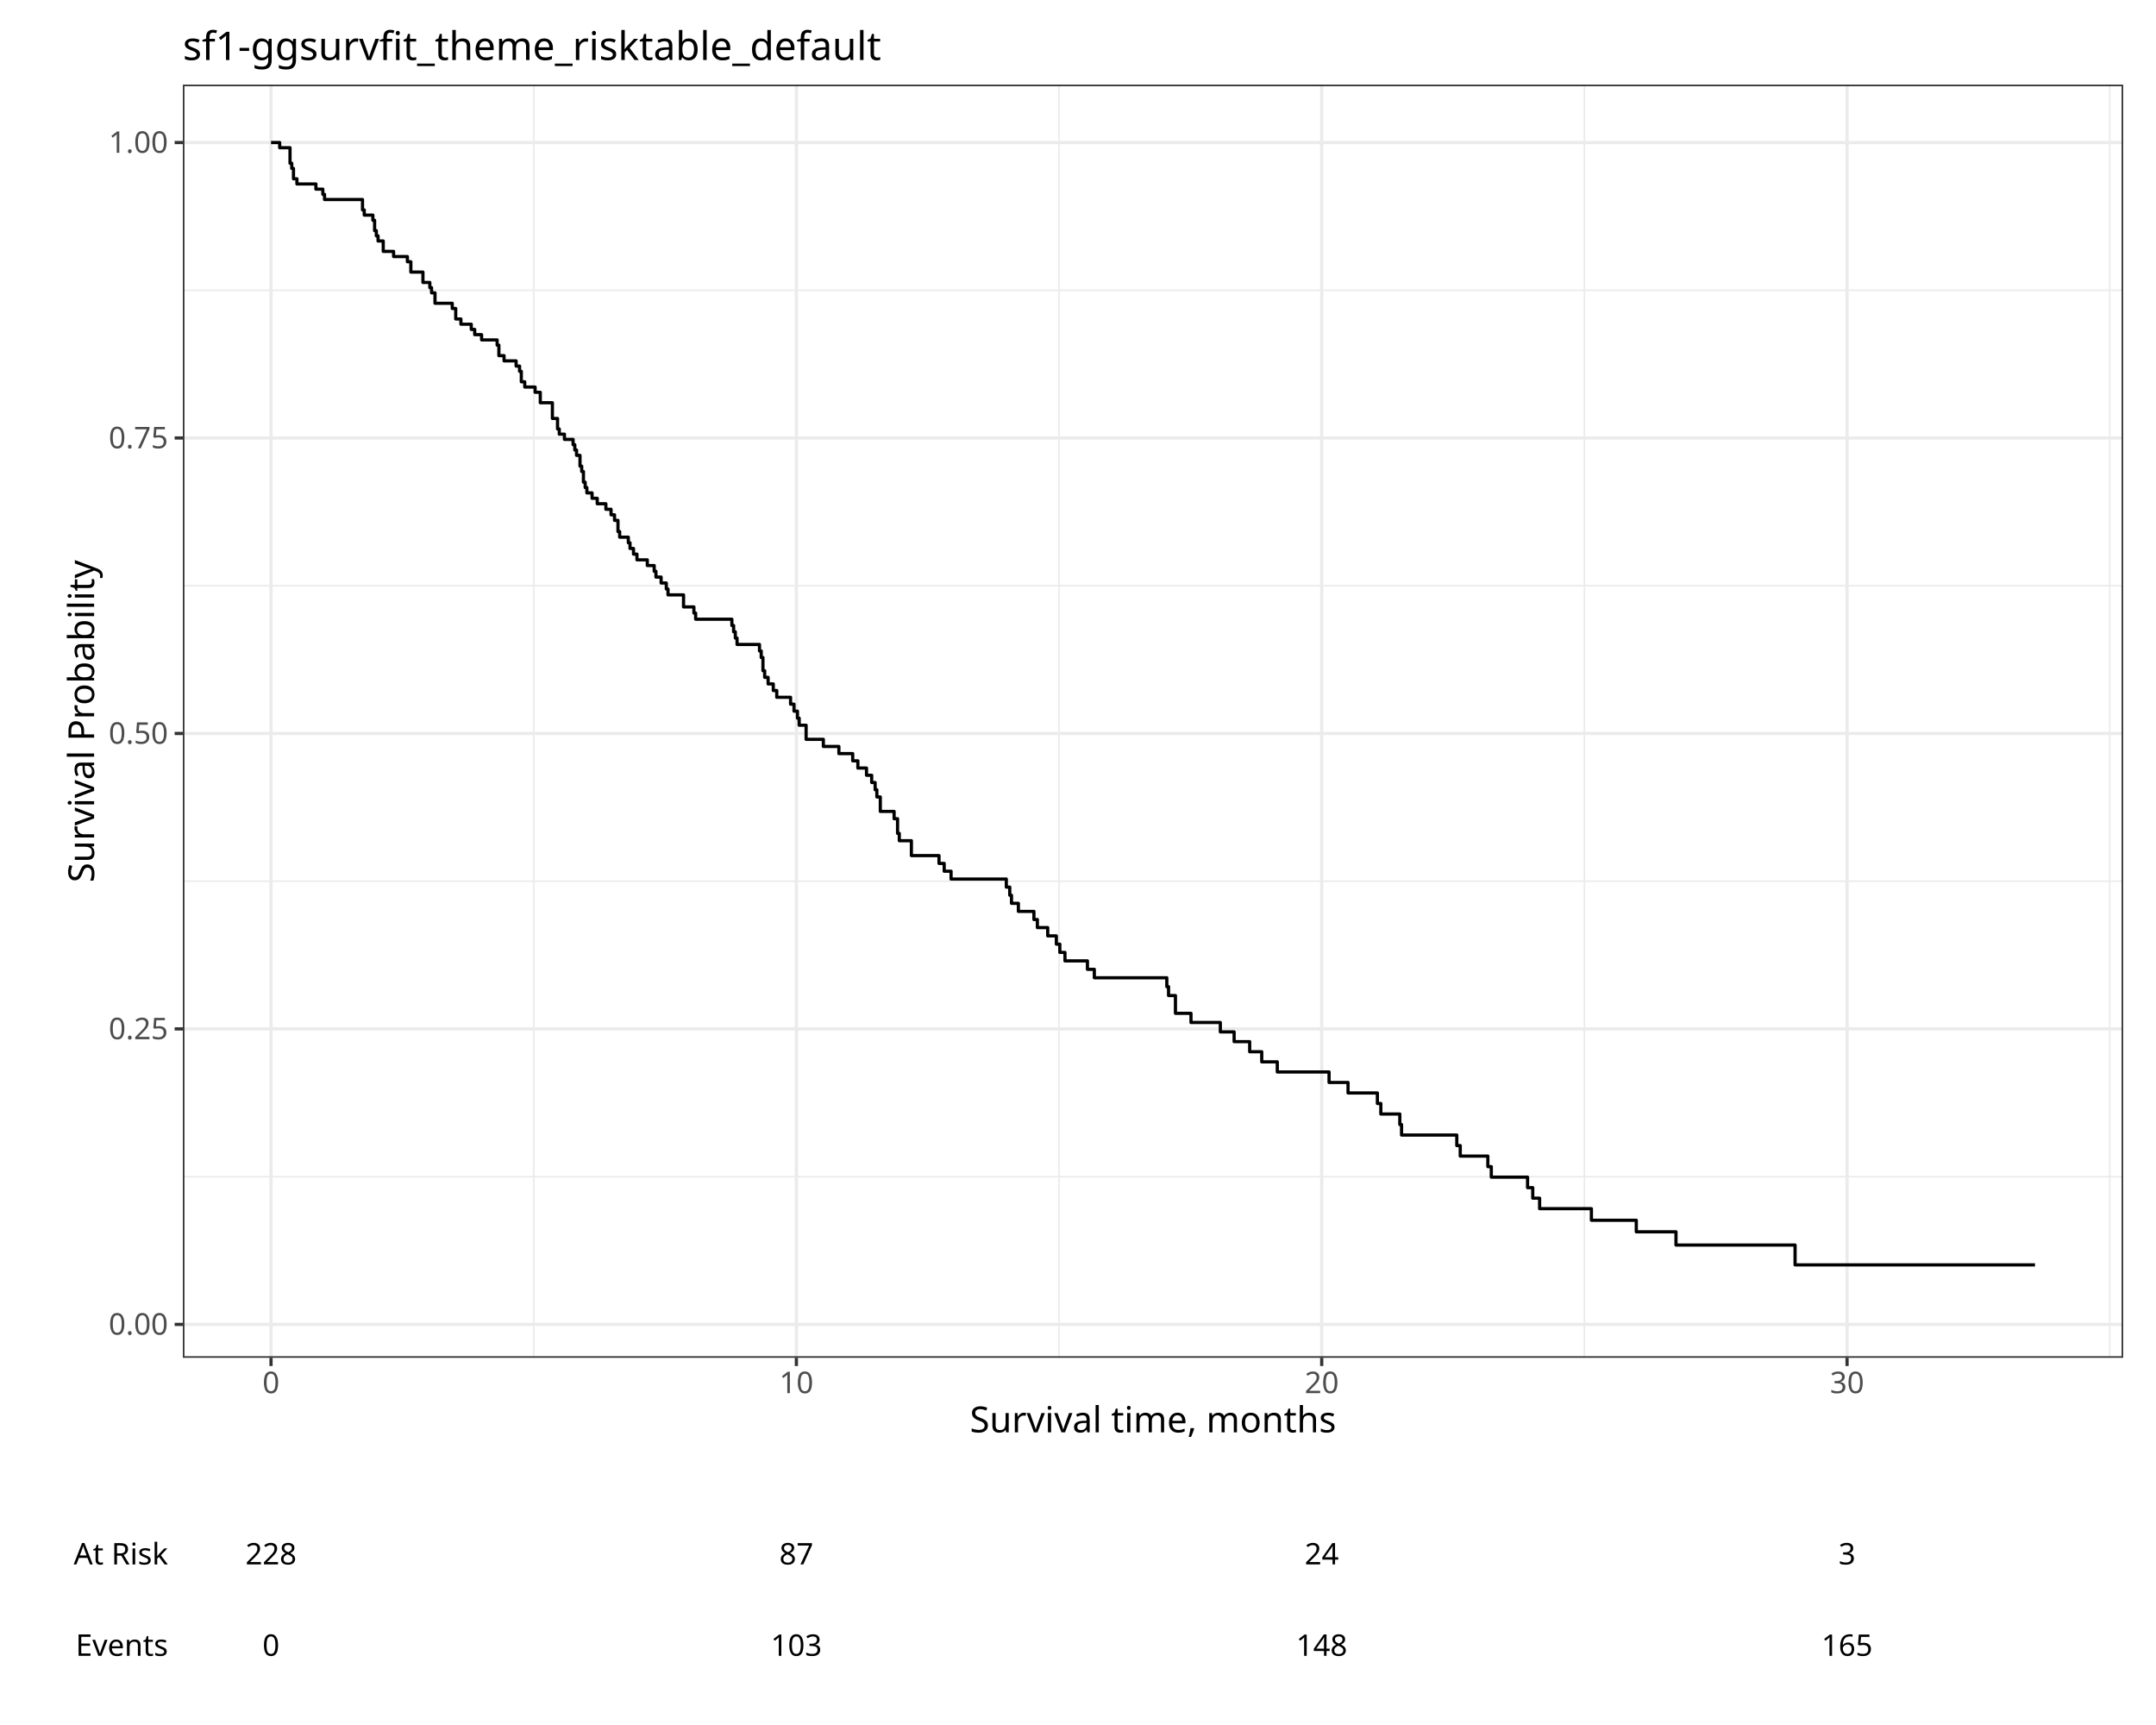
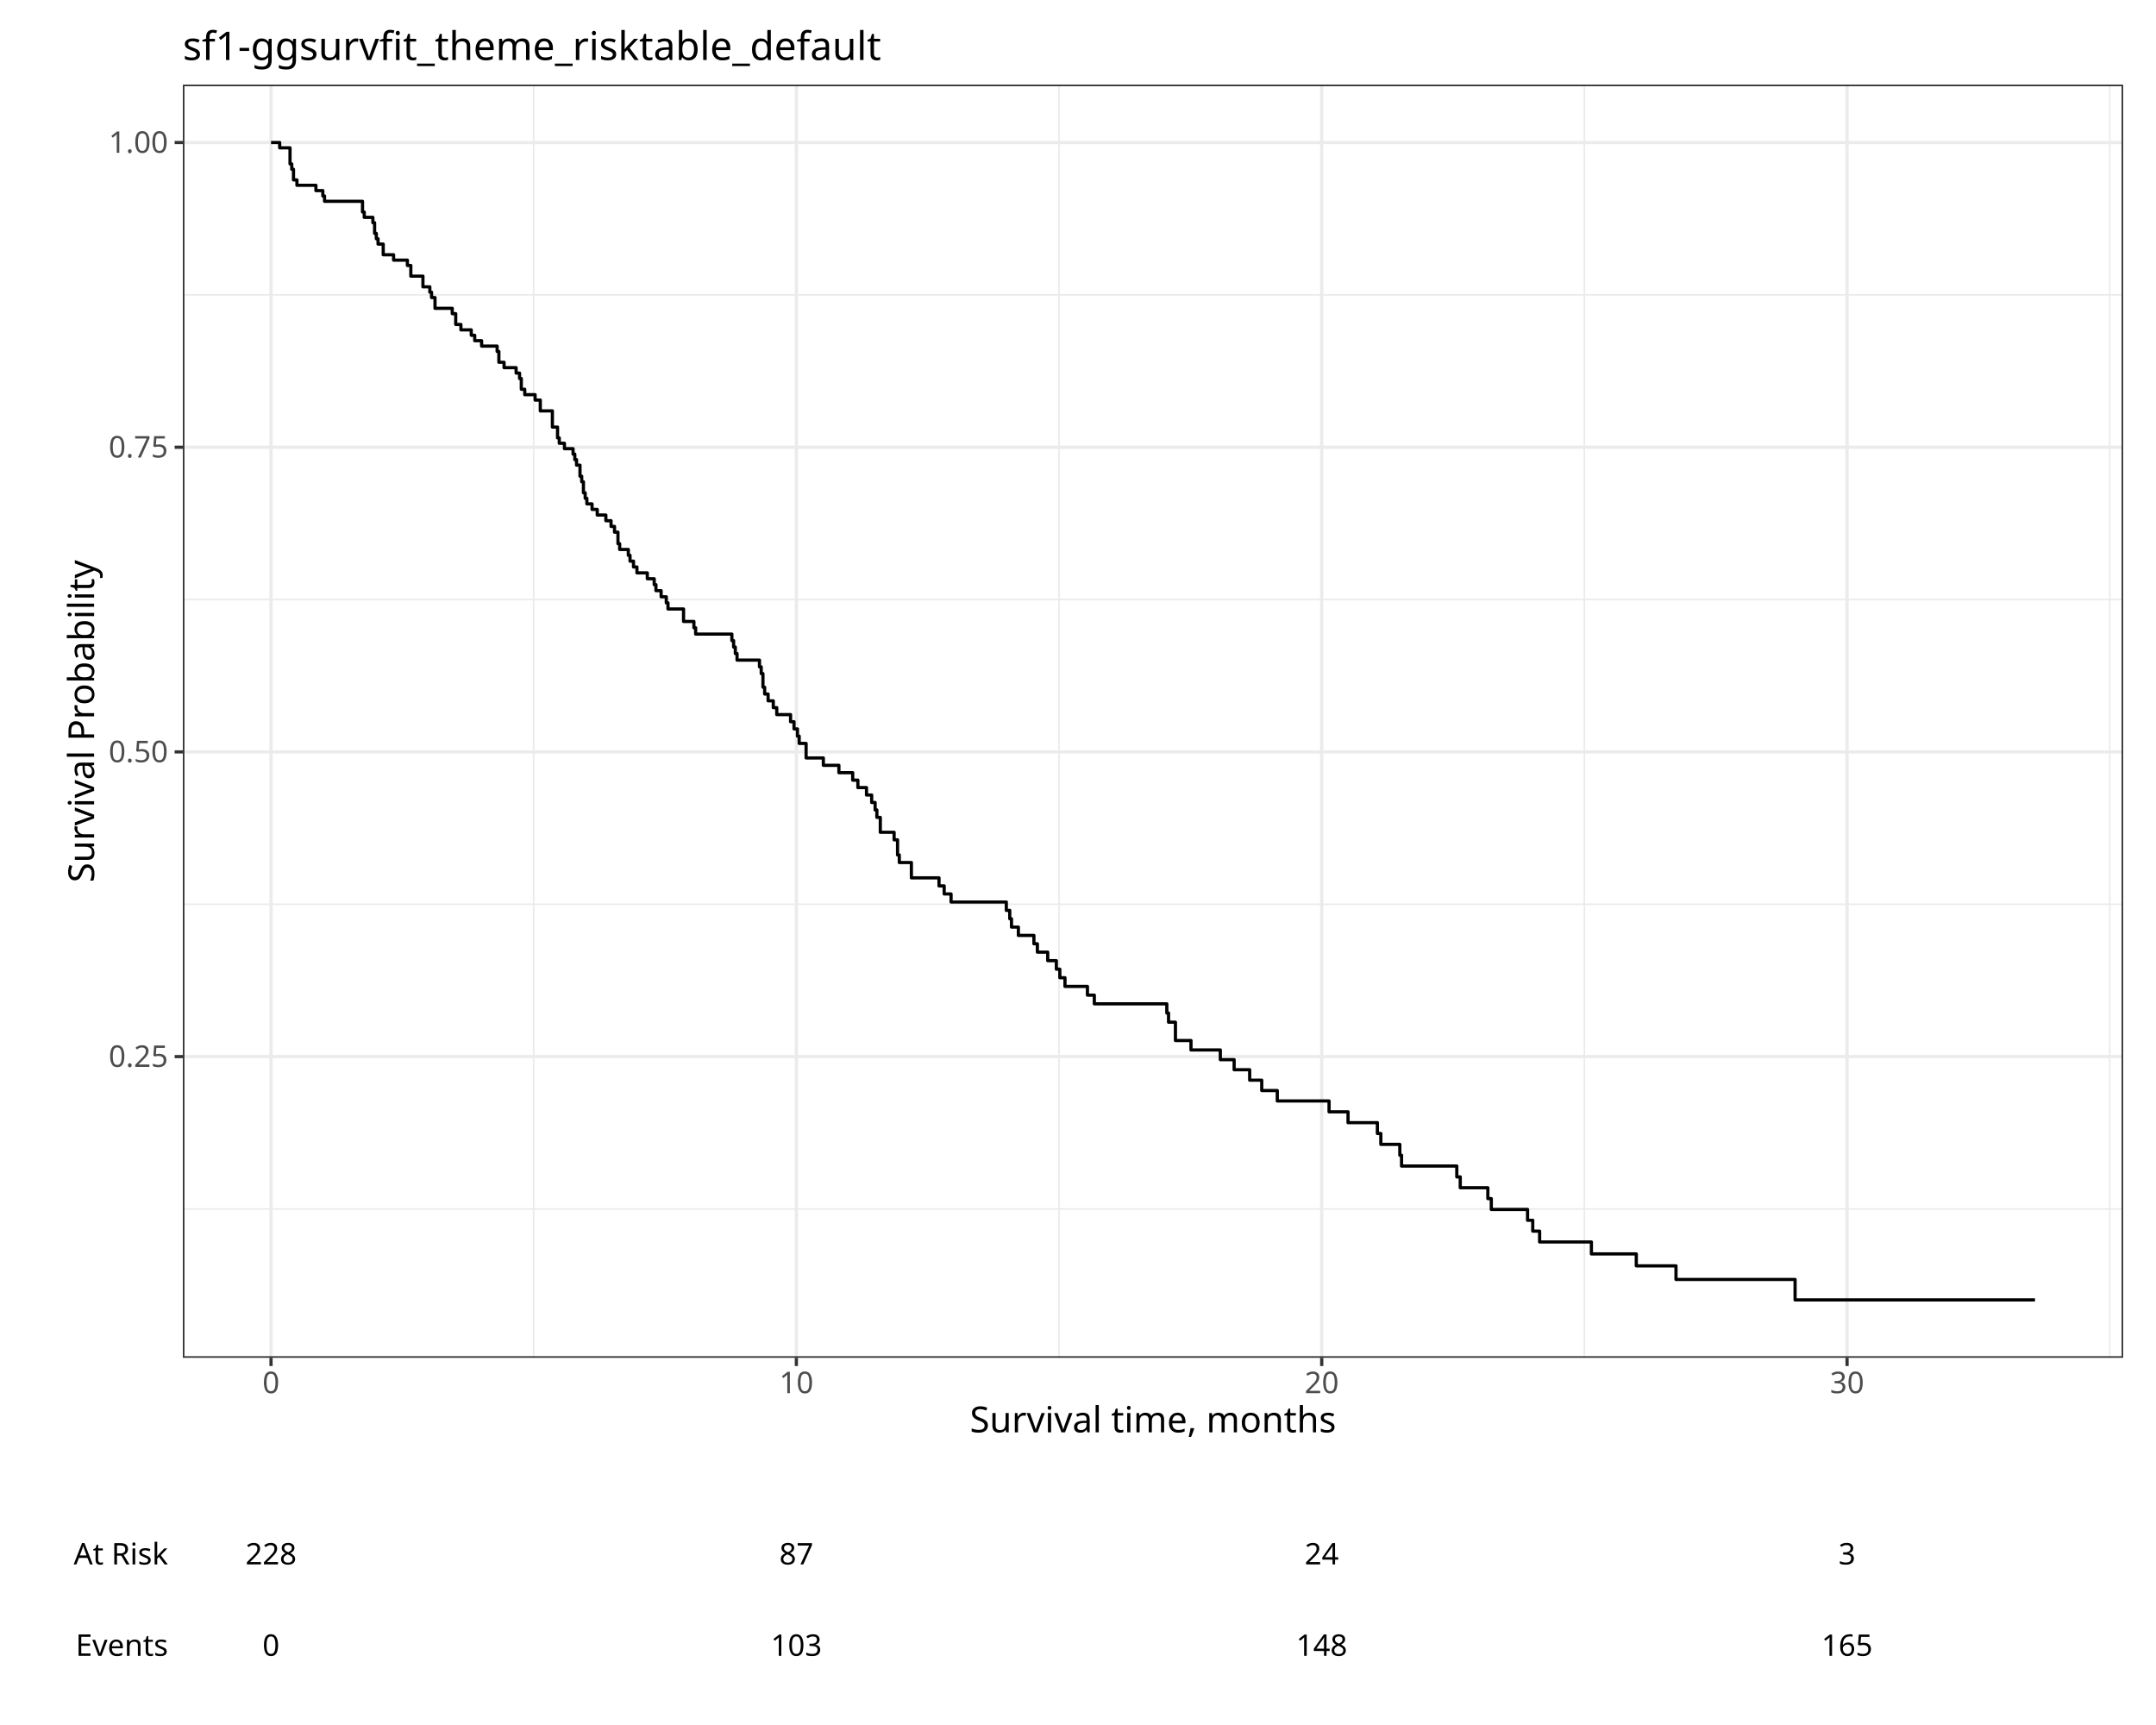
<svg xmlns="http://www.w3.org/2000/svg" class="svglite" data-engine-version="2.0" width="720.00pt" height="576.00pt" viewBox="0 0 720.00 576.00">
  <defs>
    <style type="text/css">
    .svglite line, .svglite polyline, .svglite polygon, .svglite path, .svglite rect, .svglite circle {
      fill: none;
      stroke: #000000;
      stroke-linecap: round;
      stroke-linejoin: round;
      stroke-miterlimit: 10.00;
    }
  </style>
  </defs>
  <rect width="100%" height="100%" style="stroke: none; fill: #FFFFFF;" />
  <defs>
    <clipPath id="cpMC4wMHw3MjAuMDB8MC4wMHw1NzYuMDA=">
      <rect x="0.00" y="0.00" width="720.00" height="576.00" />
    </clipPath>
  </defs>
  <g clip-path="url(#cpMC4wMHw3MjAuMDB8MC4wMHw1NzYuMDA=)">
    <rect x="0.00" y="0.00" width="720.00" height="576.00" style="stroke-width: 1.07; stroke: #FFFFFF; fill: #FFFFFF;" />
  </g>
  <defs>
    <clipPath id="cpNS40OHw3MTQuNTJ8NS40OHw0ODYuMjU=">
      <rect x="5.48" y="5.48" width="709.04" height="480.77" />
    </clipPath>
  </defs>
  <g clip-path="url(#cpNS40OHw3MTQuNTJ8NS40OHw0ODYuMjU=)">
    <rect x="5.48" y="5.48" width="709.04" height="480.77" style="stroke-width: 1.07; stroke: #FFFFFF; fill: #FFFFFF;" />
  </g>
  <g clip-path="url(#cpMC4wMHw3MjAuMDB8MC4wMHw1NzYuMDA=)">
</g>
  <defs>
    <clipPath id="cpNS40OHw3MTQuNTJ8NDg2LjI1fDU3MC41Mg==">
      <rect x="5.48" y="486.25" width="709.04" height="84.28" />
    </clipPath>
  </defs>
  <g clip-path="url(#cpNS40OHw3MTQuNTJ8NDg2LjI1fDU3MC41Mg==)">
    <rect x="5.48" y="486.25" width="709.04" height="84.28" style="stroke-width: 1.07; stroke: #FFFFFF; fill: #FFFFFF;" />
  </g>
  <g clip-path="url(#cpMC4wMHw3MjAuMDB8MC4wMHw1NzYuMDA=)">
</g>
  <defs>
    <clipPath id="cpMTAuOTZ8NzA5LjA0fDEwLjk2fDQ4MC43Nw==">
      <rect x="10.96" y="10.96" width="698.08" height="469.81" />
    </clipPath>
  </defs>
  <g clip-path="url(#cpMTAuOTZ8NzA5LjA0fDEwLjk2fDQ4MC43Nw==)">
</g>
  <g clip-path="url(#cpMC4wMHw3MjAuMDB8MC4wMHw1NzYuMDA=)">
</g>
  <g clip-path="url(#cpNS40OHw3MTQuNTJ8NS40OHw0ODYuMjU=)">
    <rect x="5.48" y="5.48" width="709.04" height="480.77" style="stroke-width: 1.07; stroke: #FFFFFF; fill: #FFFFFF;" />
  </g>
  <defs>
    <clipPath id="cpNjEuMDZ8NzA5LjA0fDI4LjI2fDQ1My4zOQ==">
      <rect x="61.06" y="28.26" width="647.98" height="425.12" />
    </clipPath>
  </defs>
  <g clip-path="url(#cpNjEuMDZ8NzA5LjA0fDI4LjI2fDQ1My4zOQ==)">
    <rect x="61.06" y="28.26" width="647.98" height="425.12" style="stroke-width: 1.07; stroke: none; fill: #FFFFFF;" />
-     <polyline points="61.06,392.90 709.04,392.90 " style="stroke-width: 0.53; stroke: #EBEBEB; stroke-linecap: butt;" />
-     <polyline points="61.06,294.24 709.04,294.24 " style="stroke-width: 0.53; stroke: #EBEBEB; stroke-linecap: butt;" />
-     <polyline points="61.06,195.58 709.04,195.58 " style="stroke-width: 0.53; stroke: #EBEBEB; stroke-linecap: butt;" />
-     <polyline points="61.06,96.92 709.04,96.92 " style="stroke-width: 0.53; stroke: #EBEBEB; stroke-linecap: butt;" />
+     <polyline points="61.06,403.68 709.04,403.68 " style="stroke-width: 0.53; stroke: #EBEBEB; stroke-linecap: butt;" />
+     <polyline points="61.06,301.94 709.04,301.94 " style="stroke-width: 0.53; stroke: #EBEBEB; stroke-linecap: butt;" />
+     <polyline points="61.06,200.20 709.04,200.20 " style="stroke-width: 0.53; stroke: #EBEBEB; stroke-linecap: butt;" />
+     <polyline points="61.06,98.46 709.04,98.46 " style="stroke-width: 0.53; stroke: #EBEBEB; stroke-linecap: butt;" />
    <polyline points="178.23,453.39 178.23,28.26 " style="stroke-width: 0.53; stroke: #EBEBEB; stroke-linecap: butt;" />
    <polyline points="353.67,453.39 353.67,28.26 " style="stroke-width: 0.53; stroke: #EBEBEB; stroke-linecap: butt;" />
    <polyline points="529.11,453.39 529.11,28.26 " style="stroke-width: 0.53; stroke: #EBEBEB; stroke-linecap: butt;" />
    <polyline points="704.55,453.39 704.55,28.26 " style="stroke-width: 0.53; stroke: #EBEBEB; stroke-linecap: butt;" />
-     <polyline points="61.06,442.23 709.04,442.23 " style="stroke-width: 1.07; stroke: #EBEBEB; stroke-linecap: butt;" />
-     <polyline points="61.06,343.57 709.04,343.57 " style="stroke-width: 1.07; stroke: #EBEBEB; stroke-linecap: butt;" />
-     <polyline points="61.06,244.91 709.04,244.91 " style="stroke-width: 1.07; stroke: #EBEBEB; stroke-linecap: butt;" />
-     <polyline points="61.06,146.25 709.04,146.25 " style="stroke-width: 1.07; stroke: #EBEBEB; stroke-linecap: butt;" />
+     <polyline points="61.06,352.81 709.04,352.81 " style="stroke-width: 1.07; stroke: #EBEBEB; stroke-linecap: butt;" />
+     <polyline points="61.06,251.07 709.04,251.07 " style="stroke-width: 1.07; stroke: #EBEBEB; stroke-linecap: butt;" />
+     <polyline points="61.06,149.33 709.04,149.33 " style="stroke-width: 1.07; stroke: #EBEBEB; stroke-linecap: butt;" />
    <polyline points="61.06,47.59 709.04,47.59 " style="stroke-width: 1.07; stroke: #EBEBEB; stroke-linecap: butt;" />
    <polyline points="90.51,453.39 90.51,28.26 " style="stroke-width: 1.07; stroke: #EBEBEB; stroke-linecap: butt;" />
    <polyline points="265.95,453.39 265.95,28.26 " style="stroke-width: 1.07; stroke: #EBEBEB; stroke-linecap: butt;" />
    <polyline points="441.39,453.39 441.39,28.26 " style="stroke-width: 1.07; stroke: #EBEBEB; stroke-linecap: butt;" />
    <polyline points="616.83,453.39 616.83,28.26 " style="stroke-width: 1.07; stroke: #EBEBEB; stroke-linecap: butt;" />
-     <polyline points="90.51,47.59 93.40,47.59 93.40,49.32 96.85,49.32 96.85,54.51 97.43,54.51 97.43,56.24 98.01,56.24 98.01,59.70 99.16,59.70 99.16,61.43 105.50,61.43 105.50,63.16 107.81,63.16 107.81,64.90 108.38,64.90 108.38,66.63 121.06,66.63 121.06,70.09 121.64,70.09 121.64,71.82 124.52,71.82 124.52,73.55 125.10,73.55 125.10,77.01 125.67,77.01 125.67,78.74 126.25,78.74 126.25,80.47 127.98,80.47 127.98,83.94 131.44,83.94 131.44,85.67 136.05,85.67 136.05,87.40 137.20,87.40 137.20,90.86 141.24,90.86 141.24,94.32 143.54,94.32 143.54,96.05 144.12,96.05 144.12,97.79 145.27,97.79 145.27,101.27 151.03,101.27 151.03,103.01 152.19,103.01 152.19,106.51 153.92,106.51 153.92,108.26 157.38,108.26 157.38,110.00 158.53,110.00 158.53,111.75 160.83,111.75 160.83,113.50 166.02,113.50 166.02,115.25 166.60,115.25 166.60,118.75 168.33,118.75 168.33,120.50 172.36,120.50 172.36,122.24 173.51,122.24 173.51,123.99 174.09,123.99 174.09,127.49 175.24,127.49 175.24,129.24 178.70,129.24 178.70,130.99 180.43,130.99 180.43,134.48 184.47,134.48 184.47,139.73 186.19,139.73 186.19,143.23 186.77,143.23 186.77,144.97 188.50,144.97 188.50,146.72 190.23,146.72 190.23,146.72 190.81,146.72 190.81,146.72 191.38,146.72 191.38,148.49 191.96,148.49 191.96,150.27 192.54,150.27 192.54,152.05 193.69,152.05 193.69,155.64 194.26,155.64 194.26,157.43 194.84,157.43 194.84,161.01 195.42,161.01 195.42,162.80 195.99,162.80 195.99,164.59 197.15,164.59 197.15,164.59 197.72,164.59 197.72,166.39 198.88,166.39 198.88,166.39 199.45,166.39 199.45,168.21 200.60,168.21 200.60,168.21 201.18,168.21 201.18,168.21 202.33,168.21 202.33,170.05 203.49,170.05 203.49,170.05 204.06,170.05 204.06,171.90 205.22,171.90 205.22,173.76 206.37,173.76 206.37,177.49 206.94,177.49 206.94,179.36 207.52,179.36 207.52,179.36 209.83,179.36 209.83,181.25 210.40,181.25 210.40,183.14 211.56,183.14 211.56,185.03 212.13,185.03 212.13,185.03 212.71,185.03 212.71,186.94 216.17,186.94 216.17,188.84 217.90,188.84 217.90,188.84 218.47,188.84 218.47,190.76 219.05,190.76 219.05,192.69 219.63,192.69 219.63,192.69 220.20,192.69 220.20,192.69 220.78,192.69 220.78,194.67 222.51,194.67 222.51,196.66 223.08,196.66 223.08,198.64 225.97,198.64 225.97,198.64 227.12,198.64 227.12,198.64 228.27,198.64 228.27,202.66 228.85,202.66 228.85,202.66 230.58,202.66 230.58,202.66 231.73,202.66 231.73,204.71 232.31,204.71 232.31,206.76 235.76,206.76 235.76,206.76 239.80,206.76 239.80,206.76 243.83,206.76 243.83,206.76 244.41,206.76 244.41,208.86 244.99,208.86 244.99,210.96 245.56,210.96 245.56,213.06 246.14,213.06 246.14,215.19 247.29,215.19 247.29,215.19 249.60,215.19 249.60,215.19 251.33,215.19 251.33,215.19 253.63,215.19 253.63,217.37 254.21,217.37 254.21,219.55 254.79,219.55 254.79,223.96 255.36,223.96 255.36,226.17 256.51,226.17 256.51,228.37 258.24,228.37 258.24,230.58 258.82,230.58 258.82,230.58 259.40,230.58 259.40,232.83 261.13,232.83 261.13,232.83 263.43,232.83 263.43,232.83 264.01,232.83 264.01,235.13 265.16,235.13 265.16,237.46 266.31,237.46 266.31,239.81 266.89,239.81 266.89,242.16 269.20,242.16 269.20,246.87 272.08,246.87 272.08,246.87 274.96,246.87 274.96,249.25 280.15,249.25 280.15,251.64 281.88,251.64 281.88,251.64 284.76,251.64 284.76,254.05 286.49,254.05 286.49,256.46 289.37,256.46 289.37,258.87 291.10,258.87 291.10,261.29 292.25,261.29 292.25,263.70 292.83,263.70 292.83,266.11 293.98,266.11 293.98,270.94 295.71,270.94 295.71,270.94 298.59,270.94 298.59,273.38 299.74,273.38 299.74,278.28 300.32,278.28 300.32,280.72 304.36,280.72 304.36,285.69 307.24,285.69 307.24,285.69 310.70,285.69 310.70,285.69 311.85,285.69 311.85,285.69 313.58,285.69 313.58,288.30 315.31,288.30 315.31,290.91 317.61,290.91 317.61,293.52 323.38,293.52 323.38,293.52 328.56,293.52 328.56,293.52 336.06,293.52 336.06,296.22 337.21,296.22 337.21,298.93 337.79,298.93 337.79,301.63 340.09,301.63 340.09,304.33 345.28,304.33 345.28,307.04 346.43,307.04 346.43,309.74 349.89,309.74 349.89,312.50 352.77,312.50 352.77,315.26 353.93,315.26 353.93,318.02 354.50,318.02 354.50,318.02 355.65,318.02 355.65,320.85 363.15,320.85 363.15,323.67 365.45,323.67 365.45,326.49 385.05,326.49 385.05,326.49 389.66,326.49 389.66,329.46 390.24,329.46 390.24,332.43 392.54,332.43 392.54,338.36 395.43,338.36 395.43,338.36 397.73,338.36 397.73,341.42 403.50,341.42 403.50,341.42 407.53,341.42 407.53,344.57 408.11,344.57 408.11,344.57 412.14,344.57 412.14,347.82 412.72,347.82 412.72,347.82 417.33,347.82 417.33,351.19 421.36,351.19 421.36,354.56 426.55,354.56 426.55,357.94 429.43,357.94 429.43,357.94 443.84,357.94 443.84,361.45 450.18,361.45 450.18,364.96 459.98,364.96 459.98,368.47 461.13,368.47 461.13,371.98 467.47,371.98 467.47,375.50 468.05,375.50 468.05,379.01 486.50,379.01 486.50,382.52 487.65,382.52 487.65,386.03 496.87,386.03 496.87,389.55 498.02,389.55 498.02,393.06 510.13,393.06 510.13,396.57 511.86,396.57 511.86,400.08 514.16,400.08 514.16,403.59 517.04,403.59 517.04,403.59 531.45,403.59 531.45,407.46 546.44,407.46 546.44,411.32 555.09,411.32 555.09,411.32 559.70,411.32 559.70,415.74 563.73,415.74 563.73,415.74 574.68,415.74 574.68,415.74 599.47,415.74 599.47,422.36 646.73,422.36 646.73,422.36 672.67,422.36 672.67,422.36 679.59,422.36 679.59,422.36 " style="stroke-width: 1.07; stroke-linecap: butt;" />
+     <polyline points="90.51,47.59 93.40,47.59 93.40,49.37 96.85,49.37 96.85,54.73 97.43,54.73 97.43,56.51 98.01,56.51 98.01,60.08 99.16,60.08 99.16,61.87 105.50,61.87 105.50,63.65 107.81,63.65 107.81,65.44 108.38,65.44 108.38,67.22 121.06,67.22 121.06,70.79 121.64,70.79 121.64,72.58 124.52,72.58 124.52,74.36 125.10,74.36 125.10,77.93 125.67,77.93 125.67,79.72 126.25,79.72 126.25,81.50 127.98,81.50 127.98,85.07 131.44,85.07 131.44,86.86 136.05,86.86 136.05,88.64 137.20,88.64 137.20,92.21 141.24,92.21 141.24,95.78 143.54,95.78 143.54,97.56 144.12,97.56 144.12,99.36 145.27,99.36 145.27,102.95 151.03,102.95 151.03,104.74 152.19,104.74 152.19,108.35 153.92,108.35 153.92,110.15 157.38,110.15 157.38,111.95 158.53,111.95 158.53,113.76 160.83,113.76 160.83,115.56 166.02,115.56 166.02,117.36 166.60,117.36 166.60,120.97 168.33,120.97 168.33,122.77 172.36,122.77 172.36,124.58 173.51,124.58 173.51,126.38 174.09,126.38 174.09,129.98 175.24,129.98 175.24,131.79 178.70,131.79 178.70,133.59 180.43,133.59 180.43,137.20 184.47,137.20 184.47,142.61 186.19,142.61 186.19,146.21 186.77,146.21 186.77,148.02 188.50,148.02 188.50,149.82 190.23,149.82 190.23,149.82 190.81,149.82 190.81,149.82 191.38,149.82 191.38,151.64 191.96,151.64 191.96,153.48 192.54,153.48 192.54,155.32 193.69,155.32 193.69,159.01 194.26,159.01 194.26,160.86 194.84,160.86 194.84,164.55 195.42,164.55 195.42,166.40 195.99,166.40 195.99,168.25 197.15,168.25 197.15,168.25 197.72,168.25 197.72,170.10 198.88,170.10 198.88,170.10 199.45,170.10 199.45,171.98 200.60,171.98 200.60,171.98 201.18,171.98 201.18,171.98 202.33,171.98 202.33,173.87 203.49,173.87 203.49,173.87 204.06,173.87 204.06,175.78 205.22,175.78 205.22,177.70 206.37,177.70 206.37,181.55 206.94,181.55 206.94,183.47 207.52,183.47 207.52,183.47 209.83,183.47 209.83,185.42 210.40,185.42 210.40,187.37 211.56,187.37 211.56,189.32 212.13,189.32 212.13,189.32 212.71,189.32 212.71,191.29 216.17,191.29 216.17,193.25 217.90,193.25 217.90,193.25 218.47,193.25 218.47,195.23 219.05,195.23 219.05,197.23 219.63,197.23 219.63,197.23 220.20,197.23 220.20,197.23 220.78,197.23 220.78,199.27 222.51,199.27 222.51,201.31 223.08,201.31 223.08,203.35 225.97,203.35 225.97,203.35 227.12,203.35 227.12,203.35 228.27,203.35 228.27,207.51 228.85,207.51 228.85,207.51 230.58,207.51 230.58,207.51 231.73,207.51 231.73,209.62 232.31,209.62 232.31,211.73 235.76,211.73 235.76,211.73 239.80,211.73 239.80,211.73 243.83,211.73 243.83,211.73 244.41,211.73 244.41,213.90 244.99,213.90 244.99,216.06 245.56,216.06 245.56,218.23 246.14,218.23 246.14,220.42 247.29,220.42 247.29,220.42 249.60,220.42 249.60,220.42 251.33,220.42 251.33,220.42 253.63,220.42 253.63,222.67 254.21,222.67 254.21,224.92 254.79,224.92 254.79,229.47 255.36,229.47 255.36,231.74 256.51,231.74 256.51,234.02 258.24,234.02 258.24,236.29 258.82,236.29 258.82,236.29 259.40,236.29 259.40,238.61 261.13,238.61 261.13,238.61 263.43,238.61 263.43,238.61 264.01,238.61 264.01,240.99 265.16,240.99 265.16,243.39 266.31,243.39 266.31,245.81 266.89,245.81 266.89,248.24 269.20,248.24 269.20,253.09 272.08,253.09 272.08,253.09 274.96,253.09 274.96,255.55 280.15,255.55 280.15,258.01 281.88,258.01 281.88,258.01 284.76,258.01 284.76,260.50 286.49,260.50 286.49,262.98 289.37,262.98 289.37,265.47 291.10,265.47 291.10,267.96 292.25,267.96 292.25,270.45 292.83,270.45 292.83,272.94 293.98,272.94 293.98,277.91 295.71,277.91 295.71,277.91 298.59,277.91 298.59,280.43 299.74,280.43 299.74,285.48 300.32,285.48 300.32,288.01 304.36,288.01 304.36,293.13 307.24,293.13 307.24,293.13 310.70,293.13 310.70,293.13 311.85,293.13 311.85,293.13 313.58,293.13 313.58,295.82 315.31,295.82 315.31,298.51 317.61,298.51 317.61,301.20 323.38,301.20 323.38,301.20 328.56,301.20 328.56,301.20 336.06,301.20 336.06,303.99 337.21,303.99 337.21,306.78 337.79,306.78 337.79,309.57 340.09,309.57 340.09,312.35 345.28,312.35 345.28,315.14 346.43,315.14 346.43,317.93 349.89,317.93 349.89,320.78 352.77,320.78 352.77,323.62 353.93,323.62 353.93,326.47 354.50,326.47 354.50,326.47 355.65,326.47 355.65,329.38 363.15,329.38 363.15,332.29 365.45,332.29 365.45,335.20 385.05,335.20 385.05,335.20 389.66,335.20 389.66,338.26 390.24,338.26 390.24,341.32 392.54,341.32 392.54,347.44 395.43,347.44 395.43,347.44 397.73,347.44 397.73,350.59 403.50,350.59 403.50,350.59 407.53,350.59 407.53,353.84 408.11,353.84 408.11,353.84 412.14,353.84 412.14,357.20 412.72,357.20 412.72,357.20 417.33,357.20 417.33,360.68 421.36,360.68 421.36,364.15 426.55,364.15 426.55,367.63 429.43,367.63 429.43,367.63 443.84,367.63 443.84,371.25 450.18,371.25 450.18,374.87 459.98,374.87 459.98,378.49 461.13,378.49 461.13,382.12 467.47,382.12 467.47,385.74 468.05,385.74 468.05,389.36 486.50,389.36 486.50,392.98 487.65,392.98 487.65,396.60 496.87,396.60 496.87,400.23 498.02,400.23 498.02,403.85 510.13,403.85 510.13,407.47 511.86,407.47 511.86,411.09 514.16,411.09 514.16,414.71 517.04,414.71 517.04,414.71 531.45,414.71 531.45,418.70 546.44,418.70 546.44,422.68 555.09,422.68 555.09,422.68 559.70,422.68 559.70,427.23 563.73,427.23 563.73,427.23 574.68,427.23 574.68,427.23 599.47,427.23 599.47,434.06 646.73,434.06 646.73,434.06 672.67,434.06 672.67,434.06 679.59,434.06 679.59,434.06 " style="stroke-width: 1.07; stroke-linecap: butt;" />
    <rect x="61.06" y="28.26" width="647.98" height="425.12" style="stroke-width: 1.07; stroke: #333333;" />
  </g>
  <g clip-path="url(#cpNS40OHw3MTQuNTJ8NS40OHw0ODYuMjU=)">
</g>
  <g clip-path="url(#cpMC4wMHw3MjAuMDB8MC4wMHw1NzYuMDA=)">
</g>
  <g clip-path="url(#cpNS40OHw3MTQuNTJ8NS40OHw0ODYuMjU=)">
</g>
  <g clip-path="url(#cpMC4wMHw3MjAuMDB8MC4wMHw1NzYuMDA=)">
</g>
  <g clip-path="url(#cpNS40OHw3MTQuNTJ8NS40OHw0ODYuMjU=)">
</g>
  <g clip-path="url(#cpMC4wMHw3MjAuMDB8MC4wMHw1NzYuMDA=)">
</g>
  <g clip-path="url(#cpNS40OHw3MTQuNTJ8NS40OHw0ODYuMjU=)">
</g>
  <g clip-path="url(#cpMC4wMHw3MjAuMDB8MC4wMHw1NzYuMDA=)">
</g>
  <g clip-path="url(#cpNS40OHw3MTQuNTJ8NS40OHw0ODYuMjU=)">
</g>
  <g clip-path="url(#cpMC4wMHw3MjAuMDB8MC4wMHw1NzYuMDA=)">
</g>
  <g clip-path="url(#cpNS40OHw3MTQuNTJ8NS40OHw0ODYuMjU=)">
</g>
  <g clip-path="url(#cpMC4wMHw3MjAuMDB8MC4wMHw1NzYuMDA=)">
-     <text x="56.13" y="445.67" text-anchor="end" style="font-size: 10.00px; fill: #4D4D4D; font-family: sans;" textLength="19.46px" lengthAdjust="spacingAndGlyphs">0.00</text>
-     <text x="56.13" y="347.01" text-anchor="end" style="font-size: 10.00px; fill: #4D4D4D; font-family: sans;" textLength="19.46px" lengthAdjust="spacingAndGlyphs">0.25</text>
-     <text x="56.13" y="248.35" text-anchor="end" style="font-size: 10.00px; fill: #4D4D4D; font-family: sans;" textLength="19.46px" lengthAdjust="spacingAndGlyphs">0.50</text>
-     <text x="56.13" y="149.69" text-anchor="end" style="font-size: 10.00px; fill: #4D4D4D; font-family: sans;" textLength="19.46px" lengthAdjust="spacingAndGlyphs">0.75</text>
+     <text x="56.13" y="356.25" text-anchor="end" style="font-size: 10.00px; fill: #4D4D4D; font-family: sans;" textLength="19.46px" lengthAdjust="spacingAndGlyphs">0.25</text>
+     <text x="56.13" y="254.51" text-anchor="end" style="font-size: 10.00px; fill: #4D4D4D; font-family: sans;" textLength="19.46px" lengthAdjust="spacingAndGlyphs">0.50</text>
+     <text x="56.13" y="152.77" text-anchor="end" style="font-size: 10.00px; fill: #4D4D4D; font-family: sans;" textLength="19.46px" lengthAdjust="spacingAndGlyphs">0.75</text>
    <text x="56.13" y="51.03" text-anchor="end" style="font-size: 10.00px; fill: #4D4D4D; font-family: sans;" textLength="19.46px" lengthAdjust="spacingAndGlyphs">1.00</text>
-     <polyline points="58.32,442.23 61.06,442.23 " style="stroke-width: 1.07; stroke: #333333; stroke-linecap: butt;" />
-     <polyline points="58.32,343.57 61.06,343.57 " style="stroke-width: 1.07; stroke: #333333; stroke-linecap: butt;" />
-     <polyline points="58.32,244.91 61.06,244.91 " style="stroke-width: 1.07; stroke: #333333; stroke-linecap: butt;" />
-     <polyline points="58.32,146.25 61.06,146.25 " style="stroke-width: 1.07; stroke: #333333; stroke-linecap: butt;" />
+     <polyline points="58.32,352.81 61.06,352.81 " style="stroke-width: 1.07; stroke: #333333; stroke-linecap: butt;" />
+     <polyline points="58.32,251.07 61.06,251.07 " style="stroke-width: 1.07; stroke: #333333; stroke-linecap: butt;" />
+     <polyline points="58.32,149.33 61.06,149.33 " style="stroke-width: 1.07; stroke: #333333; stroke-linecap: butt;" />
    <polyline points="58.32,47.59 61.06,47.59 " style="stroke-width: 1.07; stroke: #333333; stroke-linecap: butt;" />
  </g>
  <g clip-path="url(#cpNS40OHw3MTQuNTJ8NS40OHw0ODYuMjU=)">
</g>
  <g clip-path="url(#cpMC4wMHw3MjAuMDB8MC4wMHw1NzYuMDA=)">
</g>
  <g clip-path="url(#cpNS40OHw3MTQuNTJ8NS40OHw0ODYuMjU=)">
</g>
  <g clip-path="url(#cpMC4wMHw3MjAuMDB8MC4wMHw1NzYuMDA=)">
    <polyline points="90.51,456.13 90.51,453.39 " style="stroke-width: 1.07; stroke: #333333; stroke-linecap: butt;" />
    <polyline points="265.95,456.13 265.95,453.39 " style="stroke-width: 1.07; stroke: #333333; stroke-linecap: butt;" />
    <polyline points="441.39,456.13 441.39,453.39 " style="stroke-width: 1.07; stroke: #333333; stroke-linecap: butt;" />
    <polyline points="616.83,456.13 616.83,453.39 " style="stroke-width: 1.07; stroke: #333333; stroke-linecap: butt;" />
    <text x="90.51" y="465.20" text-anchor="middle" style="font-size: 10.00px; fill: #4D4D4D; font-family: sans;" textLength="5.56px" lengthAdjust="spacingAndGlyphs">0</text>
    <text x="265.95" y="465.20" text-anchor="middle" style="font-size: 10.00px; fill: #4D4D4D; font-family: sans;" textLength="11.12px" lengthAdjust="spacingAndGlyphs">10</text>
    <text x="441.39" y="465.20" text-anchor="middle" style="font-size: 10.00px; fill: #4D4D4D; font-family: sans;" textLength="11.12px" lengthAdjust="spacingAndGlyphs">20</text>
    <text x="616.83" y="465.20" text-anchor="middle" style="font-size: 10.00px; fill: #4D4D4D; font-family: sans;" textLength="11.12px" lengthAdjust="spacingAndGlyphs">30</text>
  </g>
  <g clip-path="url(#cpNS40OHw3MTQuNTJ8NS40OHw0ODYuMjU=)">
</g>
  <g clip-path="url(#cpMC4wMHw3MjAuMDB8MC4wMHw1NzYuMDA=)">
</g>
  <g clip-path="url(#cpNS40OHw3MTQuNTJ8NS40OHw0ODYuMjU=)">
</g>
  <g clip-path="url(#cpMC4wMHw3MjAuMDB8MC4wMHw1NzYuMDA=)">
    <text x="385.05" y="478.27" text-anchor="middle" style="font-size: 12.00px; font-family: sans;" textLength="114.72px" lengthAdjust="spacingAndGlyphs">Survival time, months</text>
  </g>
  <g clip-path="url(#cpNS40OHw3MTQuNTJ8NS40OHw0ODYuMjU=)">
</g>
  <g clip-path="url(#cpMC4wMHw3MjAuMDB8MC4wMHw1NzYuMDA=)">
    <text transform="translate(31.43,240.83) rotate(-90)" text-anchor="middle" style="font-size: 12.00px; font-family: sans;" textLength="102.05px" lengthAdjust="spacingAndGlyphs">Survival Probability</text>
  </g>
  <g clip-path="url(#cpNS40OHw3MTQuNTJ8NS40OHw0ODYuMjU=)">
</g>
  <g clip-path="url(#cpMC4wMHw3MjAuMDB8MC4wMHw1NzYuMDA=)">
</g>
  <g clip-path="url(#cpNS40OHw3MTQuNTJ8NS40OHw0ODYuMjU=)">
</g>
  <g clip-path="url(#cpMC4wMHw3MjAuMDB8MC4wMHw1NzYuMDA=)">
</g>
  <g clip-path="url(#cpNS40OHw3MTQuNTJ8NS40OHw0ODYuMjU=)">
</g>
  <g clip-path="url(#cpMC4wMHw3MjAuMDB8MC4wMHw1NzYuMDA=)">
    <text x="61.06" y="20.04" style="font-size: 13.20px; font-family: sans;" textLength="219.42px" lengthAdjust="spacingAndGlyphs">sf1-ggsurvfit_theme_risktable_default</text>
  </g>
  <g clip-path="url(#cpNS40OHw3MTQuNTJ8NS40OHw0ODYuMjU=)">
</g>
  <g clip-path="url(#cpMC4wMHw3MjAuMDB8MC4wMHw1NzYuMDA=)">
</g>
  <g clip-path="url(#cpNS40OHw3MTQuNTJ8NS40OHw0ODYuMjU=)">
</g>
  <g clip-path="url(#cpMC4wMHw3MjAuMDB8MC4wMHw1NzYuMDA=)">
</g>
  <g clip-path="url(#cpNS40OHw3MTQuNTJ8NS40OHw0ODYuMjU=)">
</g>
  <g clip-path="url(#cpMC4wMHw3MjAuMDB8MC4wMHw1NzYuMDA=)">
</g>
  <defs>
    <clipPath id="cpMTAuOTZ8NzA5LjA0fDEwLjk2fDEwLjk2">
      <rect x="10.96" y="10.96" width="698.08" height="0.00" />
    </clipPath>
  </defs>
  <g clip-path="url(#cpMTAuOTZ8NzA5LjA0fDEwLjk2fDEwLjk2)">
</g>
  <g clip-path="url(#cpMC4wMHw3MjAuMDB8MC4wMHw1NzYuMDA=)">
</g>
  <g clip-path="url(#cpMTAuOTZ8NzA5LjA0fDEwLjk2fDEwLjk2)">
</g>
  <g clip-path="url(#cpMC4wMHw3MjAuMDB8MC4wMHw1NzYuMDA=)">
</g>
  <defs>
    <clipPath id="cpMTAuOTZ8NzA5LjA0fDQ4MC43N3w0ODAuNzc=">
      <rect x="10.96" y="480.77" width="698.08" height="0.00" />
    </clipPath>
  </defs>
  <g clip-path="url(#cpMTAuOTZ8NzA5LjA0fDQ4MC43N3w0ODAuNzc=)">
</g>
  <g clip-path="url(#cpMC4wMHw3MjAuMDB8MC4wMHw1NzYuMDA=)">
</g>
  <defs>
    <clipPath id="cpMTAuOTZ8NzA5LjA0fDQ5MS43Mnw1NjUuMDQ=">
      <rect x="10.96" y="491.72" width="698.08" height="73.32" />
    </clipPath>
  </defs>
  <g clip-path="url(#cpMTAuOTZ8NzA5LjA0fDQ5MS43Mnw1NjUuMDQ=)">
</g>
  <g clip-path="url(#cpMC4wMHw3MjAuMDB8MC4wMHw1NzYuMDA=)">
</g>
  <g clip-path="url(#cpNS40OHw3MTQuNTJ8NDg2LjI1fDU3MC41Mg==)">
    <rect x="5.48" y="486.25" width="709.04" height="84.28" style="stroke-width: 1.07; stroke: #FFFFFF; fill: #FFFFFF;" />
  </g>
  <defs>
    <clipPath id="cpNjEuMDZ8NzA5LjA0fDUwMC42NXw1NjcuNzg=">
      <rect x="61.06" y="500.65" width="647.98" height="67.14" />
    </clipPath>
  </defs>
  <g clip-path="url(#cpNjEuMDZ8NzA5LjA0fDUwMC42NXw1NjcuNzg=)">
    <rect x="61.06" y="500.65" width="647.98" height="67.14" style="stroke-width: 1.07; stroke: none; fill: #FFFFFF;" />
    <text x="90.51" y="552.90" text-anchor="middle" style="font-size: 9.96px; font-family: sans;" textLength="5.54px" lengthAdjust="spacingAndGlyphs">0</text>
    <text x="90.51" y="522.38" text-anchor="middle" style="font-size: 9.96px; font-family: sans;" textLength="16.62px" lengthAdjust="spacingAndGlyphs">228</text>
    <text x="265.95" y="552.90" text-anchor="middle" style="font-size: 9.96px; font-family: sans;" textLength="16.62px" lengthAdjust="spacingAndGlyphs">103</text>
    <text x="265.95" y="522.38" text-anchor="middle" style="font-size: 9.96px; font-family: sans;" textLength="11.08px" lengthAdjust="spacingAndGlyphs">87</text>
    <text x="441.39" y="552.90" text-anchor="middle" style="font-size: 9.96px; font-family: sans;" textLength="16.62px" lengthAdjust="spacingAndGlyphs">148</text>
    <text x="441.39" y="522.38" text-anchor="middle" style="font-size: 9.96px; font-family: sans;" textLength="11.08px" lengthAdjust="spacingAndGlyphs">24</text>
    <text x="616.83" y="552.90" text-anchor="middle" style="font-size: 9.96px; font-family: sans;" textLength="16.62px" lengthAdjust="spacingAndGlyphs">165</text>
    <text x="616.83" y="522.38" text-anchor="middle" style="font-size: 9.96px; font-family: sans;" textLength="5.54px" lengthAdjust="spacingAndGlyphs">3</text>
  </g>
  <g clip-path="url(#cpNS40OHw3MTQuNTJ8NDg2LjI1fDU3MC41Mg==)">
</g>
  <g clip-path="url(#cpMC4wMHw3MjAuMDB8MC4wMHw1NzYuMDA=)">
</g>
  <g clip-path="url(#cpNS40OHw3MTQuNTJ8NDg2LjI1fDU3MC41Mg==)">
</g>
  <g clip-path="url(#cpMC4wMHw3MjAuMDB8MC4wMHw1NzYuMDA=)">
</g>
  <g clip-path="url(#cpNS40OHw3MTQuNTJ8NDg2LjI1fDU3MC41Mg==)">
</g>
  <g clip-path="url(#cpMC4wMHw3MjAuMDB8MC4wMHw1NzYuMDA=)">
</g>
  <g clip-path="url(#cpNS40OHw3MTQuNTJ8NDg2LjI1fDU3MC41Mg==)">
</g>
  <g clip-path="url(#cpMC4wMHw3MjAuMDB8MC4wMHw1NzYuMDA=)">
</g>
  <g clip-path="url(#cpNS40OHw3MTQuNTJ8NDg2LjI1fDU3MC41Mg==)">
</g>
  <g clip-path="url(#cpMC4wMHw3MjAuMDB8MC4wMHw1NzYuMDA=)">
</g>
  <g clip-path="url(#cpNS40OHw3MTQuNTJ8NDg2LjI1fDU3MC41Mg==)">
</g>
  <g clip-path="url(#cpMC4wMHw3MjAuMDB8MC4wMHw1NzYuMDA=)">
    <text x="56.13" y="552.91" text-anchor="end" style="font-size: 10.00px; font-family: sans;" textLength="30.58px" lengthAdjust="spacingAndGlyphs">Events</text>
    <text x="56.13" y="522.40" text-anchor="end" style="font-size: 10.00px; font-family: sans;" textLength="31.68px" lengthAdjust="spacingAndGlyphs">At Risk</text>
  </g>
  <g clip-path="url(#cpNS40OHw3MTQuNTJ8NDg2LjI1fDU3MC41Mg==)">
</g>
  <g clip-path="url(#cpMC4wMHw3MjAuMDB8MC4wMHw1NzYuMDA=)">
</g>
  <g clip-path="url(#cpNS40OHw3MTQuNTJ8NDg2LjI1fDU3MC41Mg==)">
</g>
  <g clip-path="url(#cpMC4wMHw3MjAuMDB8MC4wMHw1NzYuMDA=)">
</g>
  <g clip-path="url(#cpNS40OHw3MTQuNTJ8NDg2LjI1fDU3MC41Mg==)">
</g>
  <g clip-path="url(#cpMC4wMHw3MjAuMDB8MC4wMHw1NzYuMDA=)">
</g>
  <g clip-path="url(#cpNS40OHw3MTQuNTJ8NDg2LjI1fDU3MC41Mg==)">
</g>
  <g clip-path="url(#cpMC4wMHw3MjAuMDB8MC4wMHw1NzYuMDA=)">
</g>
  <g clip-path="url(#cpNS40OHw3MTQuNTJ8NDg2LjI1fDU3MC41Mg==)">
</g>
  <g clip-path="url(#cpMC4wMHw3MjAuMDB8MC4wMHw1NzYuMDA=)">
</g>
  <g clip-path="url(#cpNS40OHw3MTQuNTJ8NDg2LjI1fDU3MC41Mg==)">
</g>
  <g clip-path="url(#cpMC4wMHw3MjAuMDB8MC4wMHw1NzYuMDA=)">
</g>
  <g clip-path="url(#cpNS40OHw3MTQuNTJ8NDg2LjI1fDU3MC41Mg==)">
</g>
  <g clip-path="url(#cpMC4wMHw3MjAuMDB8MC4wMHw1NzYuMDA=)">
</g>
  <g clip-path="url(#cpNS40OHw3MTQuNTJ8NDg2LjI1fDU3MC41Mg==)">
</g>
  <g clip-path="url(#cpMC4wMHw3MjAuMDB8MC4wMHw1NzYuMDA=)">
</g>
  <g clip-path="url(#cpNS40OHw3MTQuNTJ8NDg2LjI1fDU3MC41Mg==)">
</g>
  <g clip-path="url(#cpMC4wMHw3MjAuMDB8MC4wMHw1NzYuMDA=)">
</g>
  <g clip-path="url(#cpNS40OHw3MTQuNTJ8NDg2LjI1fDU3MC41Mg==)">
</g>
  <g clip-path="url(#cpMC4wMHw3MjAuMDB8MC4wMHw1NzYuMDA=)">
</g>
  <g clip-path="url(#cpNS40OHw3MTQuNTJ8NDg2LjI1fDU3MC41Mg==)">
</g>
  <g clip-path="url(#cpMC4wMHw3MjAuMDB8MC4wMHw1NzYuMDA=)">
</g>
  <defs>
    <clipPath id="cpMTAuOTZ8NzA5LjA0fDQ5MS43Mnw0OTEuNzI=">
      <rect x="10.96" y="491.72" width="698.08" height="0.00" />
    </clipPath>
  </defs>
  <g clip-path="url(#cpMTAuOTZ8NzA5LjA0fDQ5MS43Mnw0OTEuNzI=)">
</g>
  <g clip-path="url(#cpMC4wMHw3MjAuMDB8MC4wMHw1NzYuMDA=)">
</g>
  <g clip-path="url(#cpMTAuOTZ8NzA5LjA0fDQ5MS43Mnw0OTEuNzI=)">
</g>
  <g clip-path="url(#cpMC4wMHw3MjAuMDB8MC4wMHw1NzYuMDA=)">
</g>
  <defs>
    <clipPath id="cpMTAuOTZ8NzA5LjA0fDU2NS4wNHw1NjUuMDQ=">
      <rect x="10.96" y="565.04" width="698.08" height="0.00" />
    </clipPath>
  </defs>
  <g clip-path="url(#cpMTAuOTZ8NzA5LjA0fDU2NS4wNHw1NjUuMDQ=)">
</g>
  <g clip-path="url(#cpMC4wMHw3MjAuMDB8MC4wMHw1NzYuMDA=)">
</g>
</svg>
